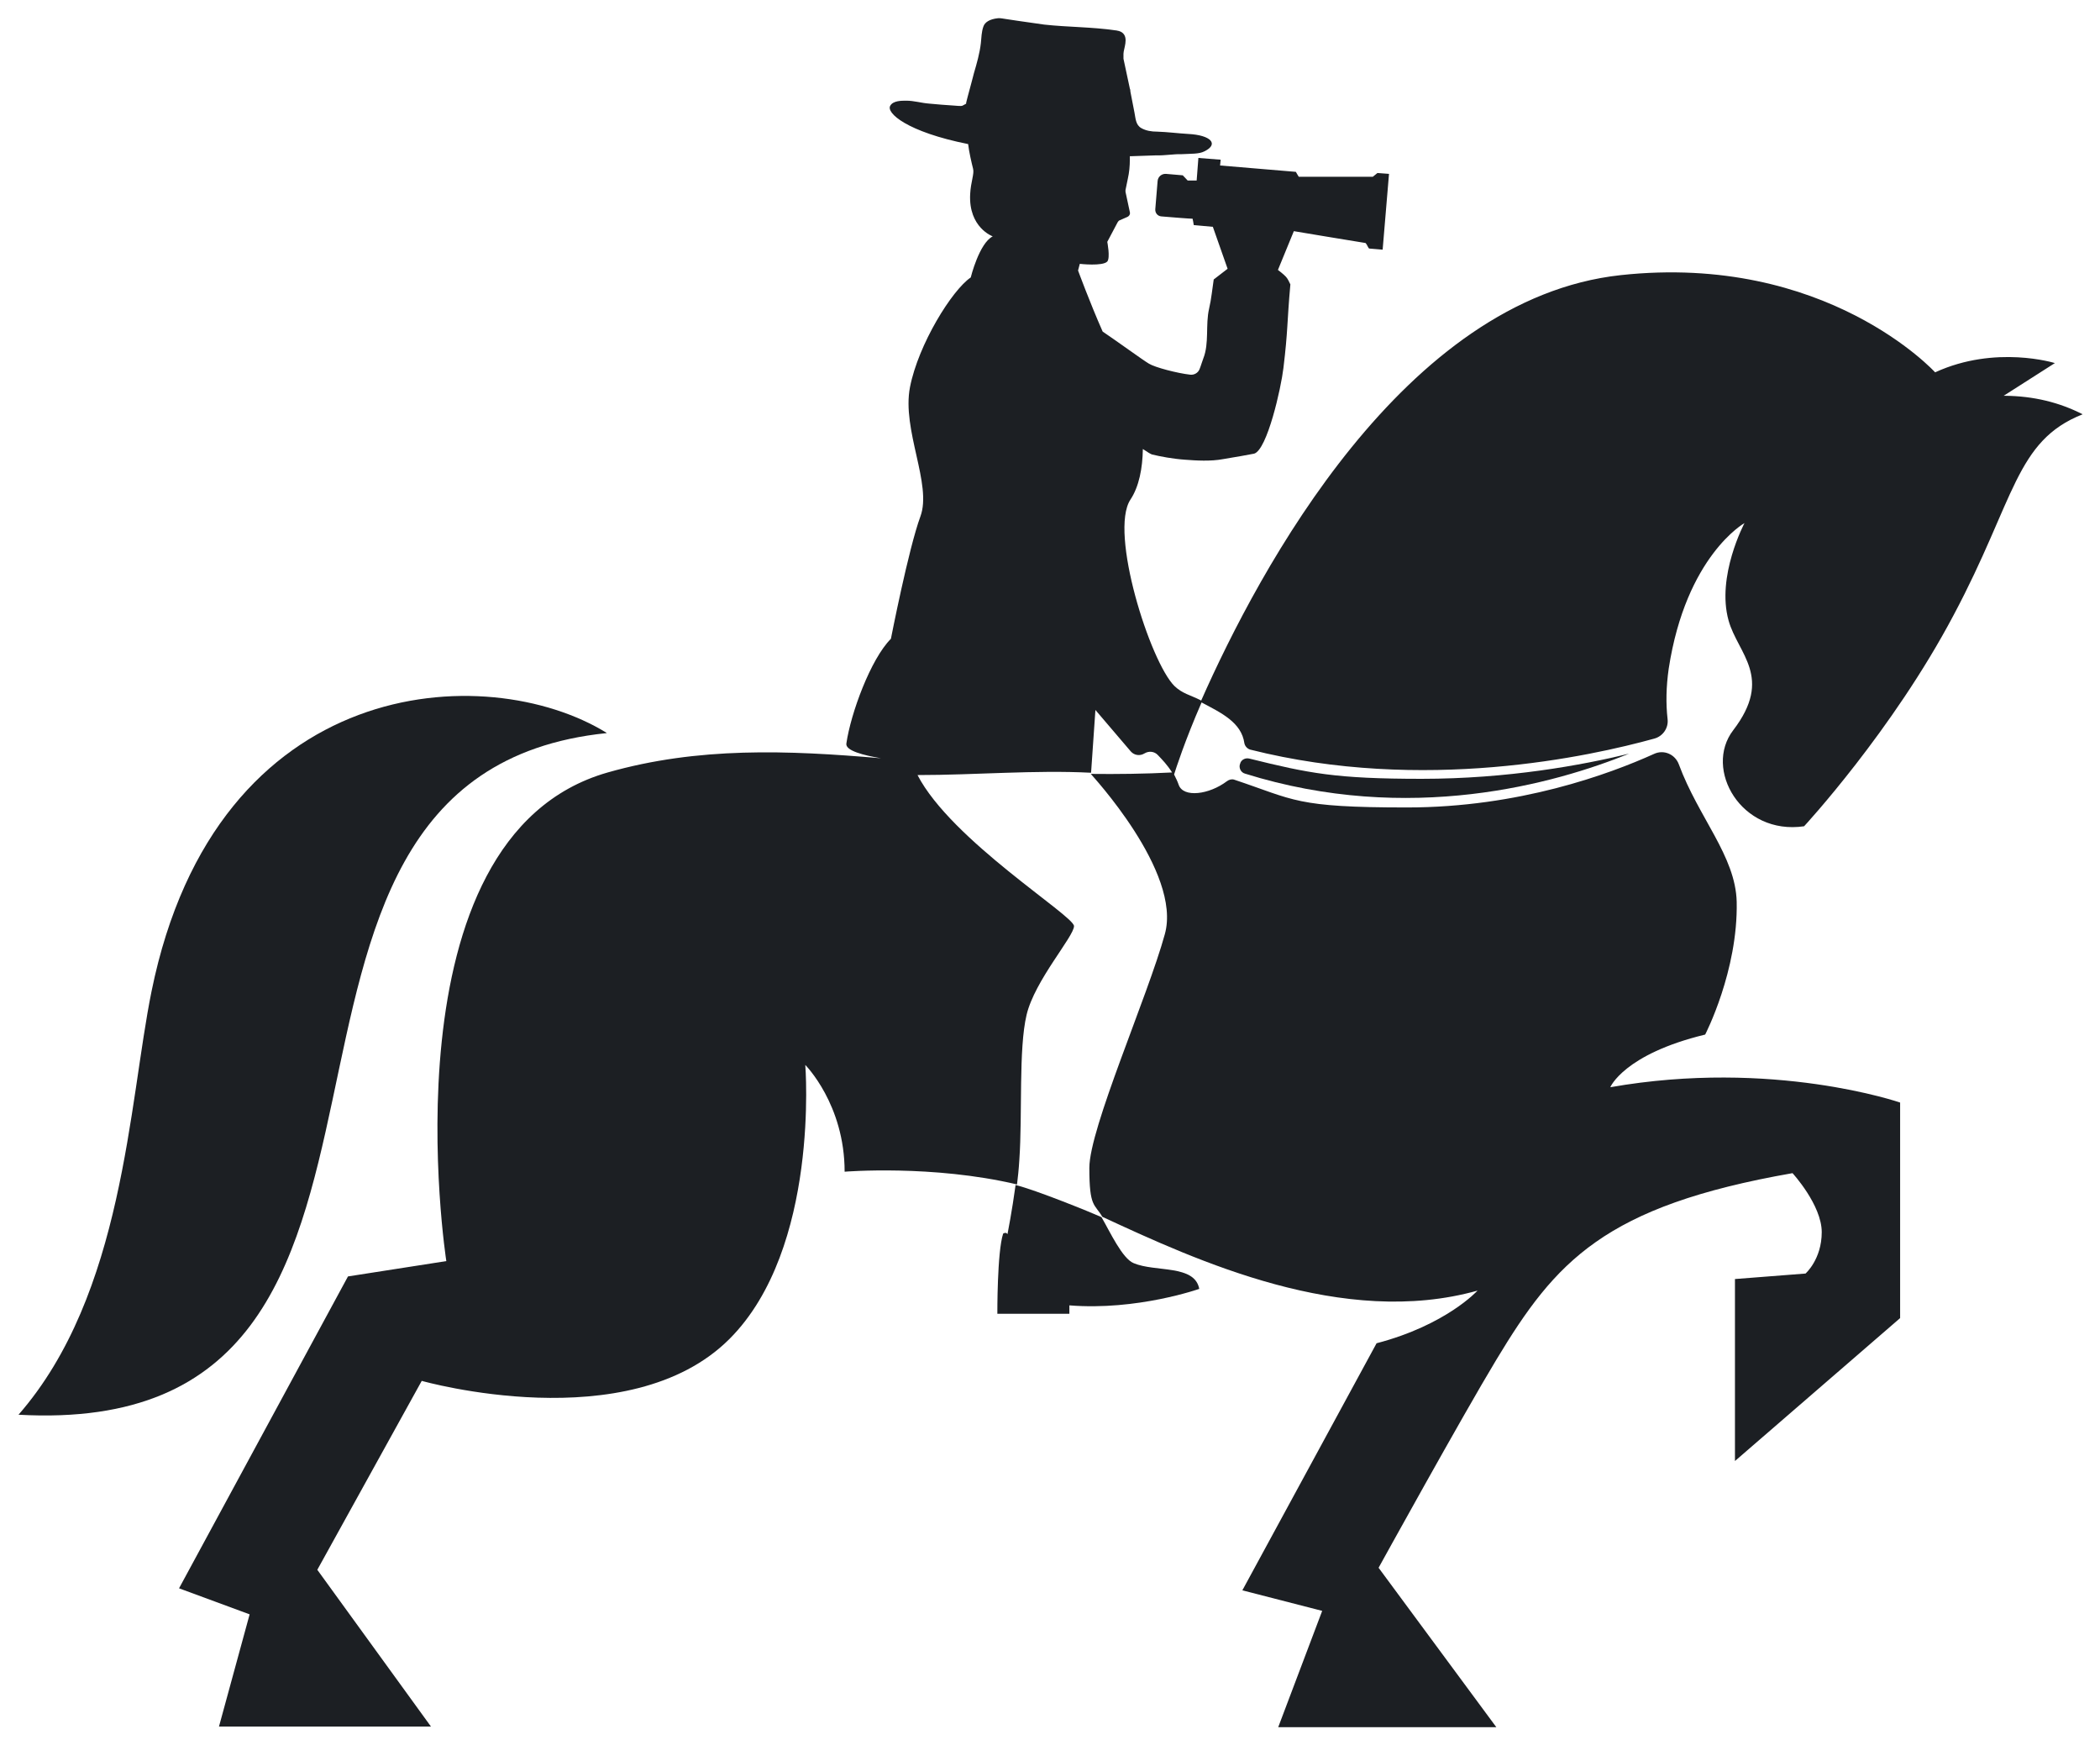
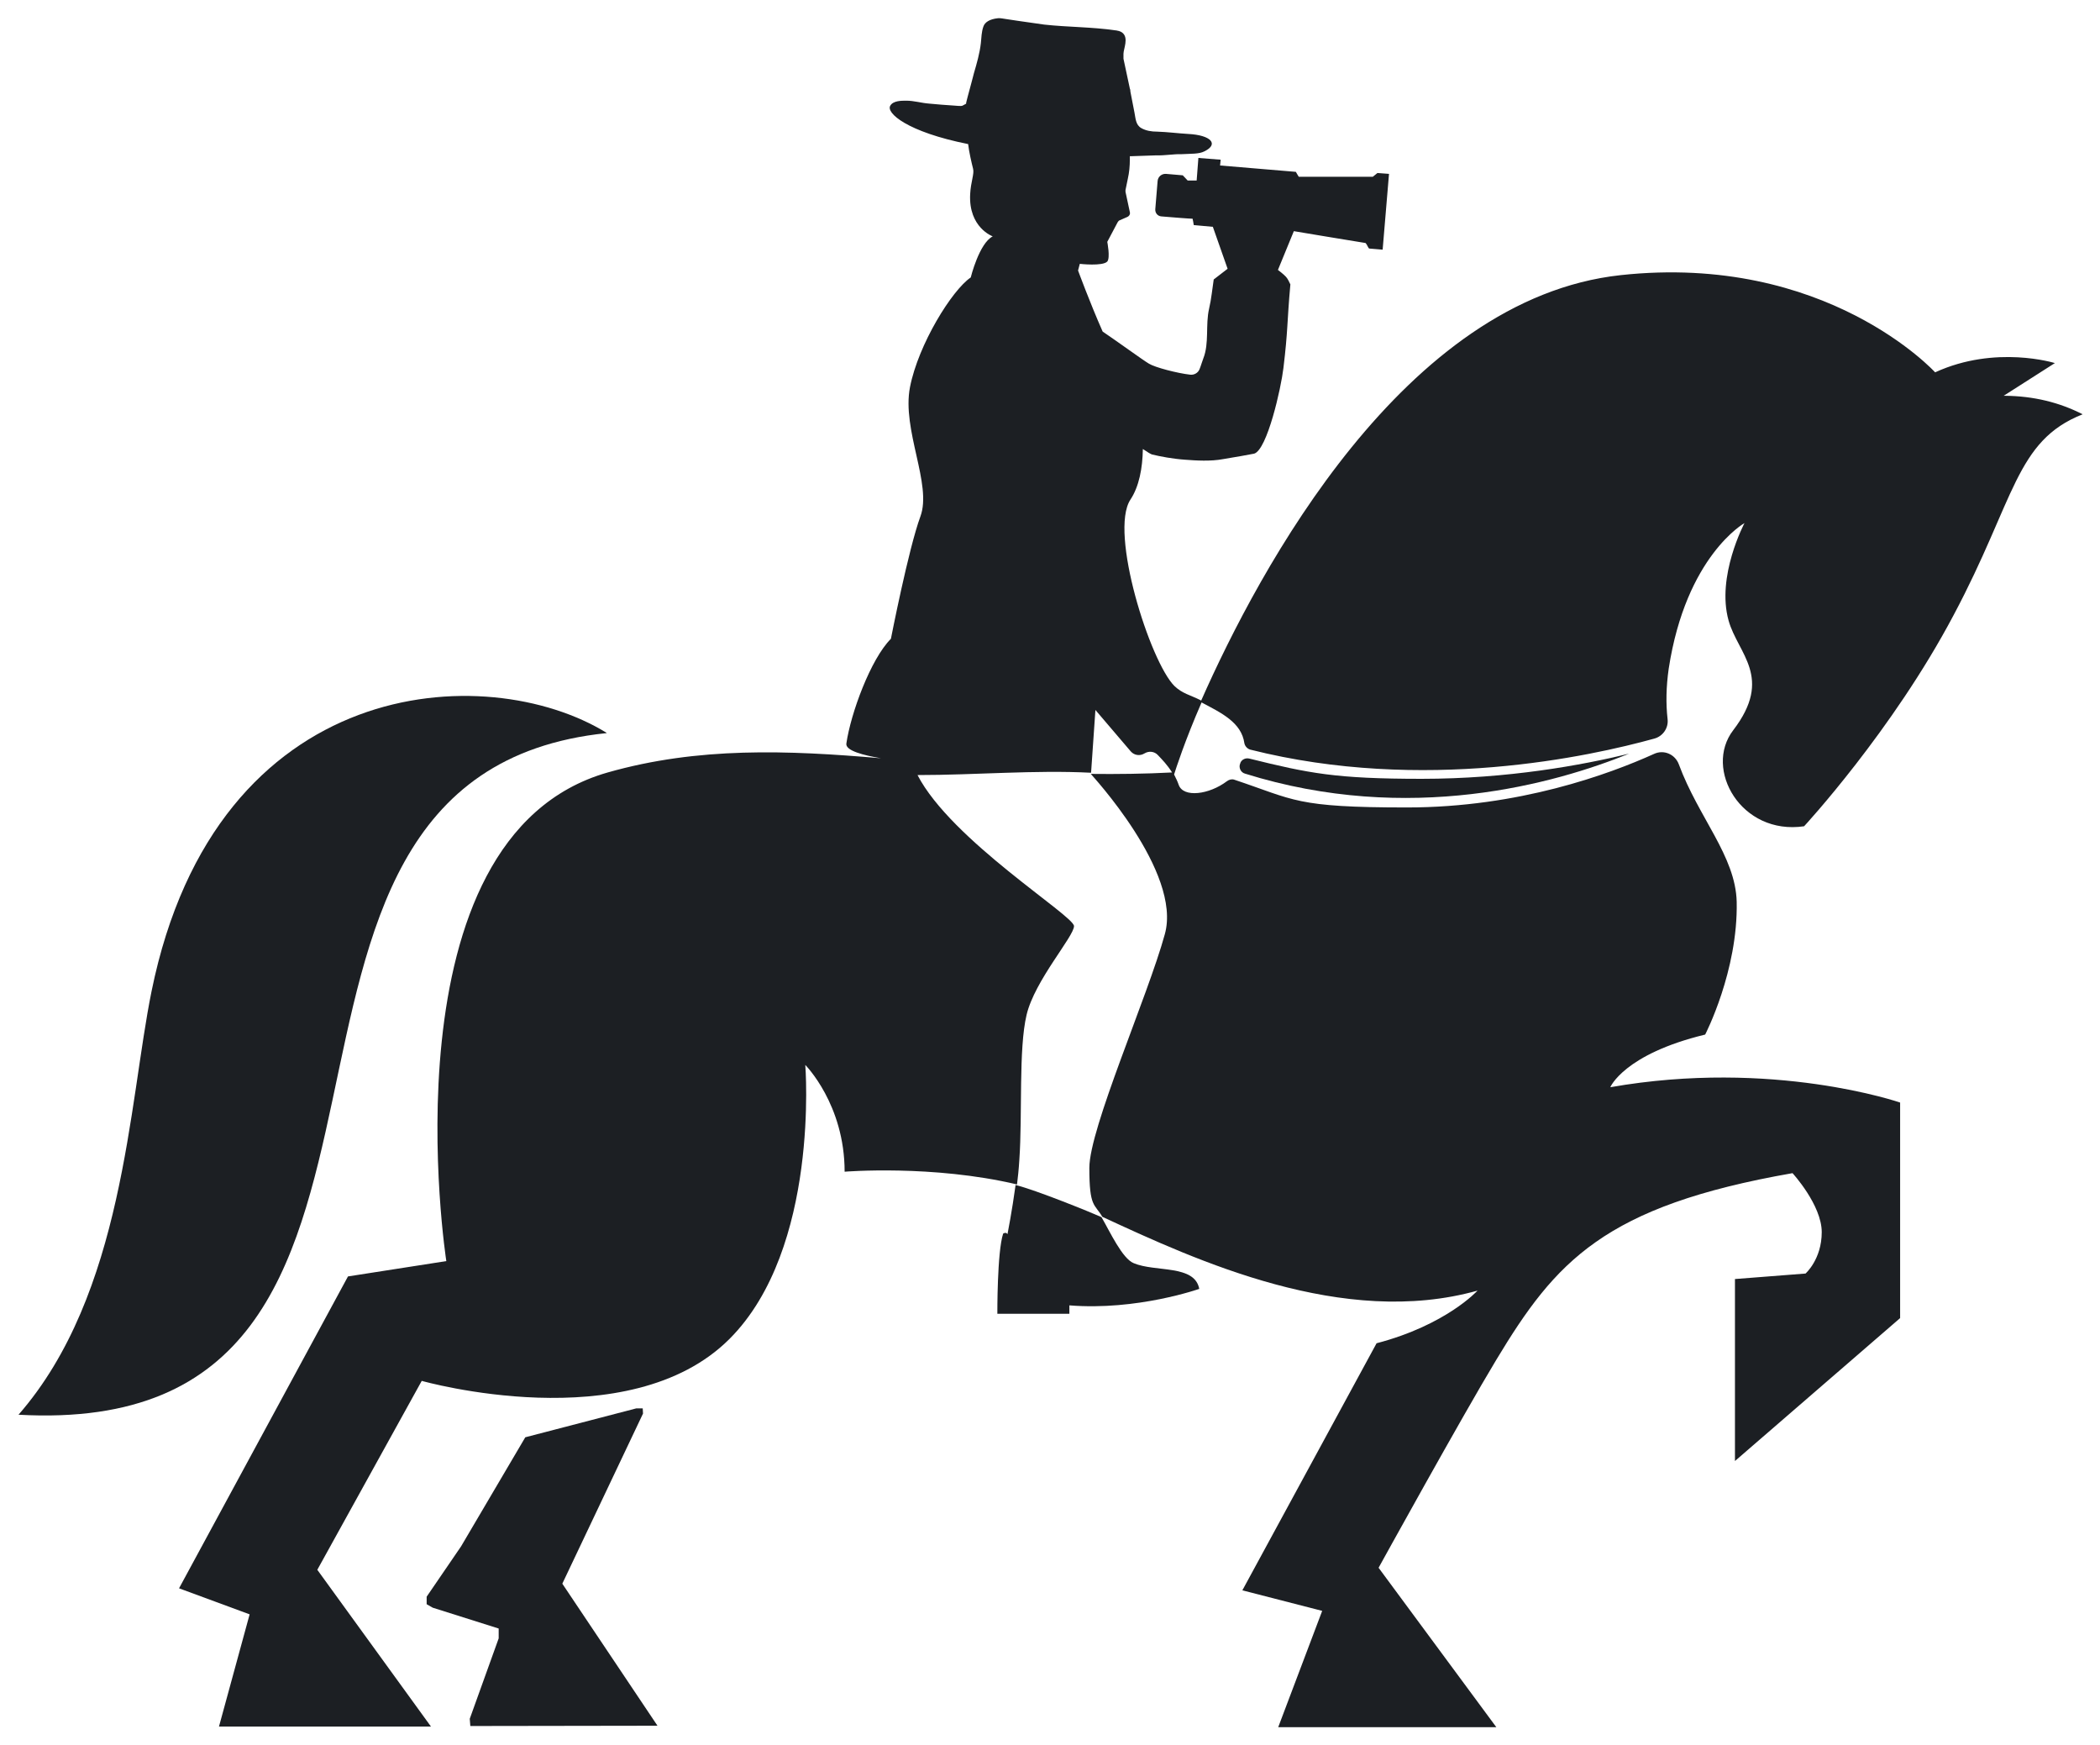
<svg xmlns="http://www.w3.org/2000/svg" viewBox="637 571 726 603" fill="#1C1F23" role="img" aria-label="Vista Chase">
  <path d="M846.7,824.3c-41.4-25.5-134.9-20.7-157.3,89.3-7.9,38.8-9.6,104.7-46,146.4,162.9,9.1,58.8-220.7,203.3-235.6Z" />
  <path d="M1065.8,834.8s0,0,0,0c-.7,1.4.1,3.2,1.6,3.6,56.9,17.8,107.4,3.4,132.8-6.9-16.3,4-42,8.7-71.7,8.7s-39-1.9-59.6-7c-1.3-.3-2.6.3-3.1,1.5Z" />
  <path d="M1329.7,707.8l17.7-11.3s-20.5-6.4-41.4,3.2c0,0-37.6-41.3-108.7-33.6-74.8,8.1-124.9,101.5-145.1,147.2,0,0,0-.1,0-.2-3.7-1.9-6.4-2.3-9.2-5-8.4-8.4-22.6-53.1-15.2-64.4,3-4.5,4.2-10.9,4.3-17.5,1.6,1.1,2.8,1.8,3.2,1.9,2.9.7,7.1,1.5,11.4,1.8,3.8.3,8.9.6,13.1-.2,3.1-.5,10-1.7,10.8-1.9,4.5-1.4,9.3-22.7,10.1-29.6,1.6-13.2,1.2-15.5,2.4-28.9-.4-.8-.8-1.8-1.5-2.6-.8-.9-2.8-2.4-2.8-2.4l5.5-13.4s20.9,3.5,24.8,4.1c.5.5.8,1.5,1.2,1.9l4.7.4,2.2-26.2-4-.3-1.6,1.3s-23.2,0-25.6,0c-.4-.6-.7-1.2-1-1.7l-26.2-2.2.2-2-7.7-.6-.6,7.8h-3.1c0,0-1.7-1.8-1.7-1.8l-5.8-.5c-1.5-.1-2.8,1-2.9,2.5l-.8,9.7c-.1,1.3.8,2.4,2.1,2.5,3.5.3,9.8.8,10.8.8.1.6.3,1.3.4,2.2l6.6.6,5.1,14.5s-3.1,2.4-4.8,3.7c-.5,3.2-.8,6.7-1.6,10.1-1.3,5.6.1,11.9-2,17.2-.4,1-.8,2.5-1.3,3.7-.5,1.3-1.9,2.1-3.3,1.9-4.4-.5-12.1-2.5-14.2-3.8-1.9-1.1-11.1-7.8-16-11.1-4.5-10.2-8.5-21.1-8.5-21.1l.6-2.3s7.9.9,9.5-.8c1.1-1.3,0-6.8,0-6.8l3.6-6.8c.2-.3.4-.6.8-.7l2.5-1.1c.7-.3,1.1-1,.9-1.7l-1.5-7c0-.2,0-.4,0-.6l.8-3.9c.5-2.2.7-4.4.7-6.6v-1.2c.1,0,.2,0,.3,0l8.8-.3c3,.1,6.2-.5,8.6-.4,3.5-.2,6.2,0,8.1-1,5.1-2.5,2.2-5.6-5.6-6-3.5-.2-7.3-.7-10.8-.8-1.9,0-3.8-.3-5.4-1.2-2-1.1-2-3.4-2.4-5.4-.5-2.4-.9-4.8-1.4-7.2,0-.6-.1-.9-.2-1.1l-2.2-10.3c0-.7,0-1.3,0-1.7,0-1.7,1.9-5.5-.4-7.3-.2-.2-.6-.4-1.2-.6-.3,0-.7-.2-1.1-.2-8.2-1.2-16.5-1.1-24.7-2-3-.4-6.1-.9-9.1-1.3-1.3-.2-2.7-.4-4-.6-.9-.1-2-.4-2.9-.3-2.9.3-4.5,1.4-5,2.8-.7,1.9-.7,3.9-.9,5.8-.4,3.5-1.4,7-2.4,10.4-.5,1.8-.9,3.6-1.4,5.3-.1.5-1.5,5.3-1.3,5.3h-.1c0,0-1.1.6-1.1.6-.5.3-2.4,0-2.9,0-2.9-.2-5.9-.4-8.8-.7-2.6-.2-5.1-1-7.8-1-1.7,0-4.5,0-5.5,1.7-1.6,2.5,5.8,9.1,26.9,13.3.3,2.7,1.2,6.5,1.7,8.5.5,1.7-.8,4.6-1,8.8-.6,11.6,7.8,14.6,7.8,14.6-4.7,2.4-7.6,14.2-7.6,14.2-6.5,4.4-18.1,23.1-21,37.9-2.9,14.8,7.7,33.6,3.6,44.7-4.1,11.1-10.2,42.3-10.2,42.3-7,7-13.9,25.8-15.4,36.2-.4,2.5,6.1,4.1,12,5.1-32.4-2.8-63.2-4-94.5,4.9-78.6,22.4-55.8,168.9-55.8,168.9l-34,5.3-58.4,107.8,24.4,9-10.6,38.8h73.3l-39.3-54.2,36.1-65.3s71.6,20.3,106.4-14.5c31.3-31.3,26.2-94.7,26.2-94.7,0,0,13.6,13.6,13.6,36.9,0,0,30.4-2.5,59.6,4.4.3-2.4.6-5.2.8-8.5,1.1-15.7-.3-38.3,2.5-50.1,2.8-11.9,16.4-27.1,16.4-30.7s-42.4-29.6-54.1-52.2c20.1,0,40.5-1.8,60-.8l1.5-21.7,12.2,14.3c1.2,1.4,3.2,1.7,4.8.7h0c1.5-.9,3.4-.7,4.6.6,1.6,1.7,3.2,3.3,4.9,6-9.6.5-19,.6-28.1.5h0c0,.1,31.6,33.9,25.6,55.4-5.9,21.5-26.1,67.1-26.1,80.8s1.8,12.3,4.5,16.9c32.8,15.2,83.3,38.5,129.7,25.5,0,0-10.8,11.9-34.9,18.2l-46.4,85.4,27.6,7.1-15.2,40.2h75.4l-40.7-55.1s28.8-52.2,40.7-71.9c20.5-34,37.2-53.1,102.4-64.5,0,0,10.1,11,10.1,20.4s-5.6,14.3-5.6,14.3l-24.4,1.9v62.9l57.1-49.4v-74.5s-43.9-15.2-100.2-5.3c0,0,4.7-11.4,32.8-18.2,0,0,11.4-22,10.9-45.9-.4-15.8-13.2-29.1-20-47.5-1.3-3.5-5.2-5.2-8.6-3.6-15.5,7-46.7,18.5-85.4,18.5s-38.7-2.6-59.7-9.6c-.9-.3-1.8,0-2.5.5-6.2,4.7-15.1,5.8-16.7,1.3-.4-1.2-1-2.4-1.6-3.6.6-1.9,3.7-11.6,9.5-24.9,6.8,3.6,13.8,6.9,14.8,14.1.2,1,1,1.9,2,2.2,59.8,15.1,117.7,2.3,139.7-3.8,3-.8,5-3.7,4.6-6.8-.6-5.3-.5-11.1.4-17.4,6-39,26.2-50.3,26.2-50.3,0,0-9.8,18.4-5.5,33.7,3.2,11.5,15.6,19.6,1.6,37.9-10.3,13.4,2.7,36.4,24.5,33.2,0,0,30.5-32.9,51.7-73,21.3-40,21.3-60.2,44.6-69.4-8-4.1-16.9-6.3-26.9-6.4Z" />
  <path d="M985.3,997.6c-.5-.9-1.5-.2-1.5-.2-2.1,6.4-2,27.7-2,27.7h24.9v-2.9c23.4,1.9,44.9-5.7,44.9-5.7-1.6-8.5-15.2-5.7-22.7-8.9-3.9-1.6-8.1-10.7-11.1-15.9-3.3-1.5-22.7-9.4-29.7-11.1-1.2,8.9-2.8,17-2.8,17Z" />
+   <path d="M857.0,1057.8 818.6,1067.8 796.4,1105.5 784.5,1122.9 784.5,1125.5 786.6,1126.7 809.4,1133.9 809.4,1137.3 799.4,1165.1 799.6,1167.6 864.3,1167.5 831.4,1118.4 859.3,1059.6 859.2,1057.8Z" />
</svg>
